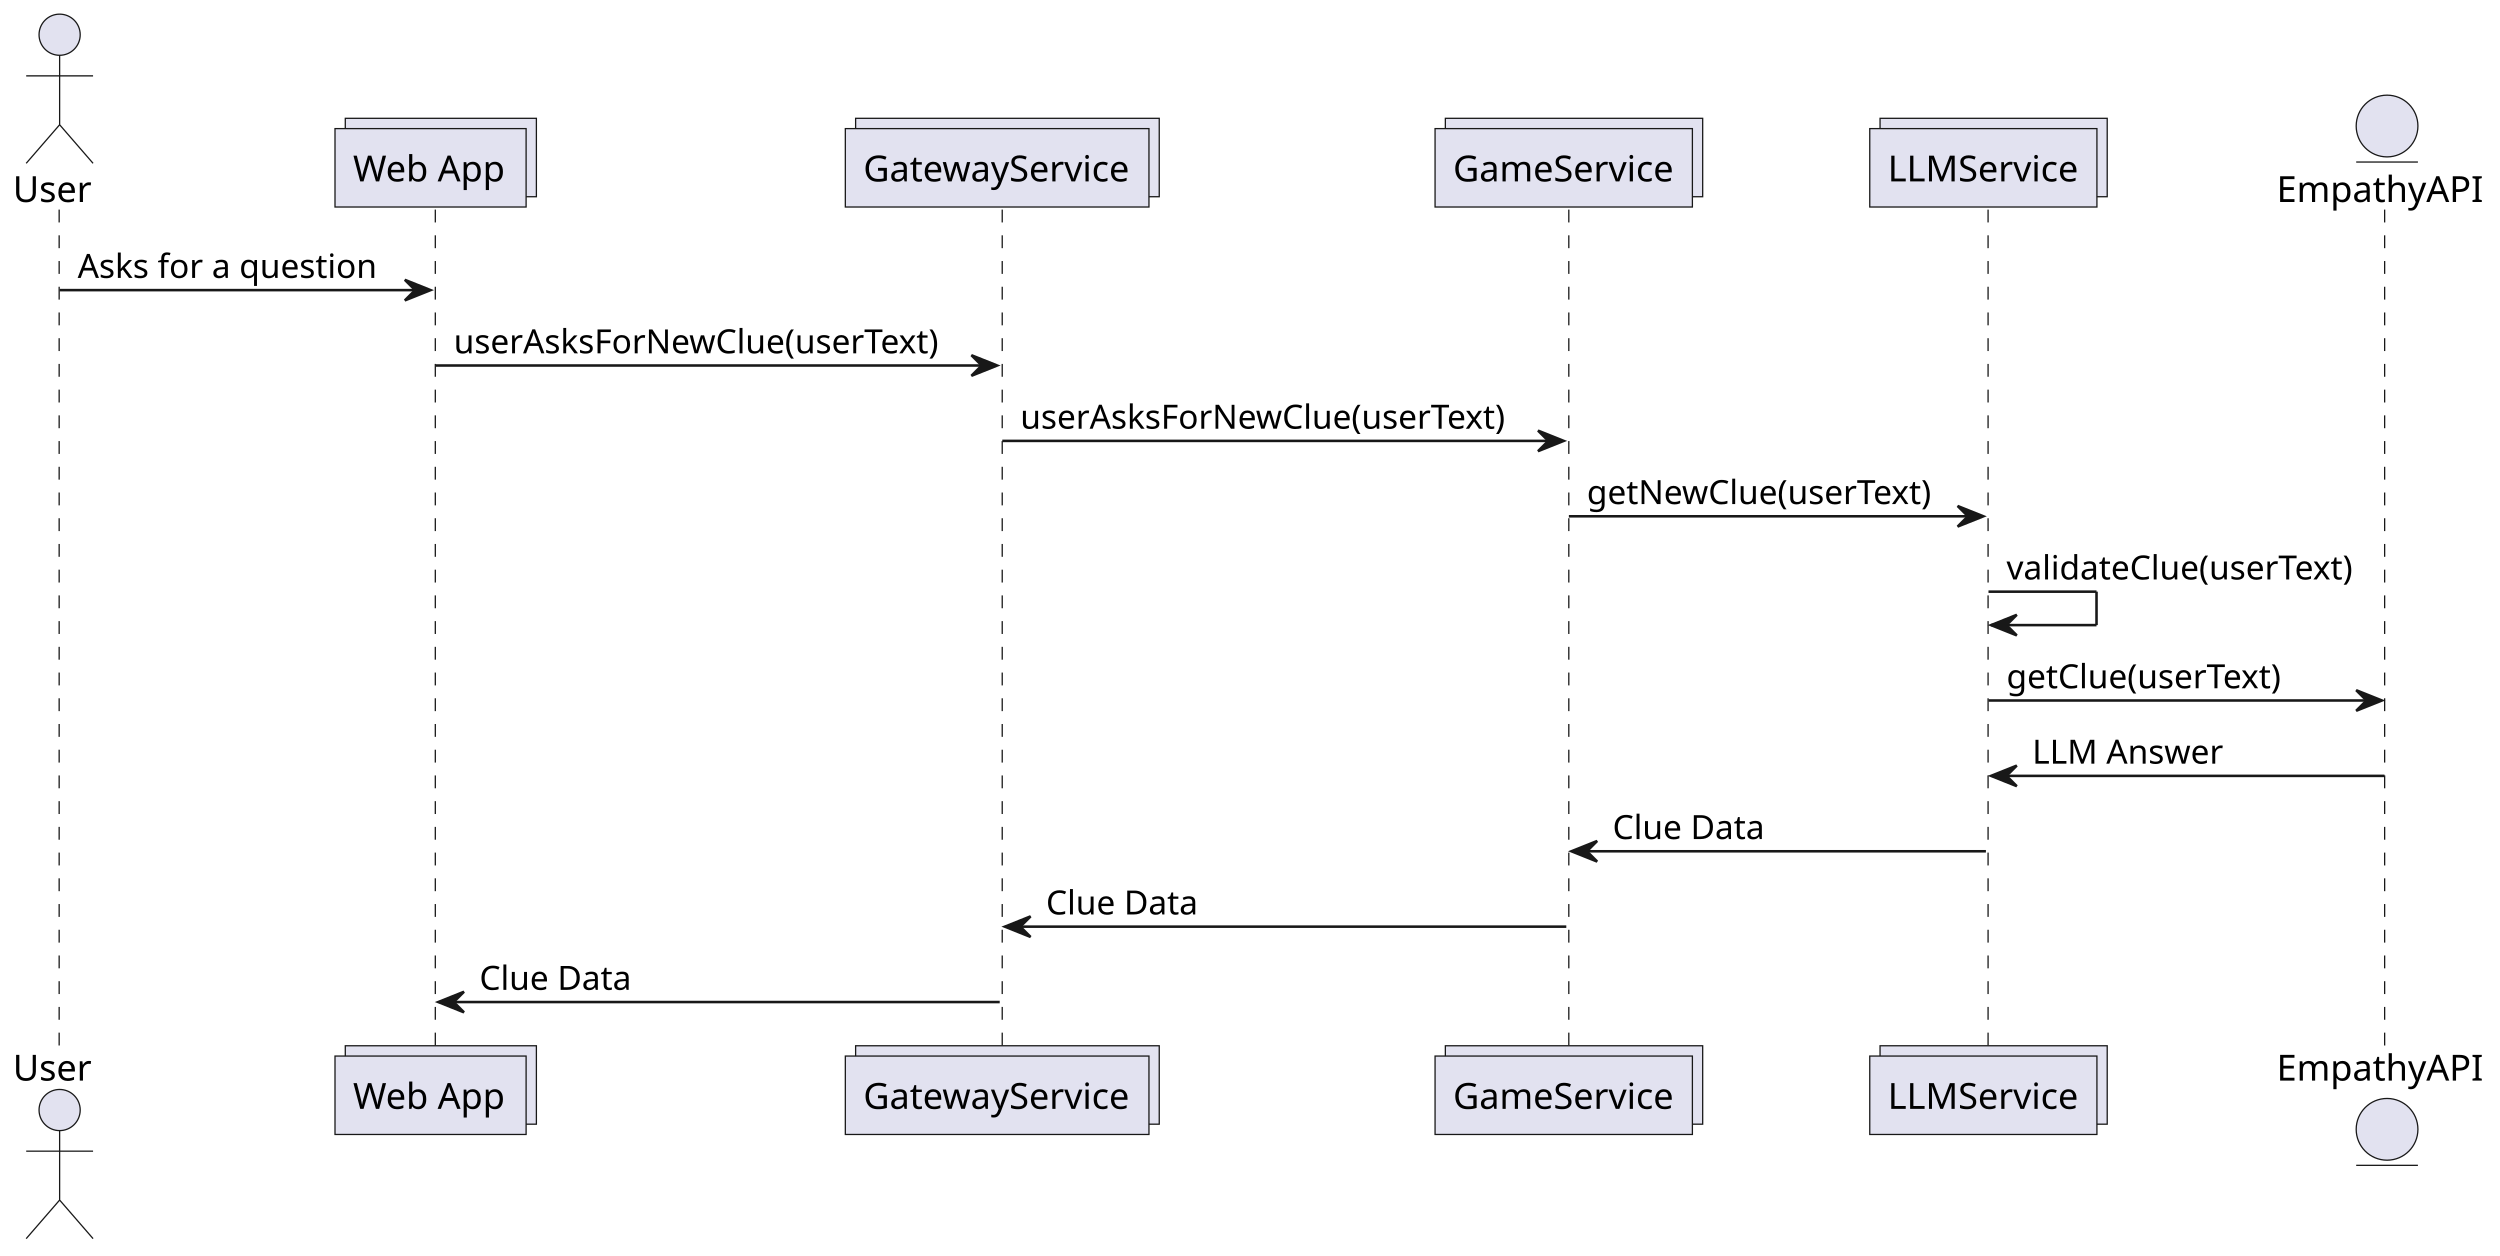
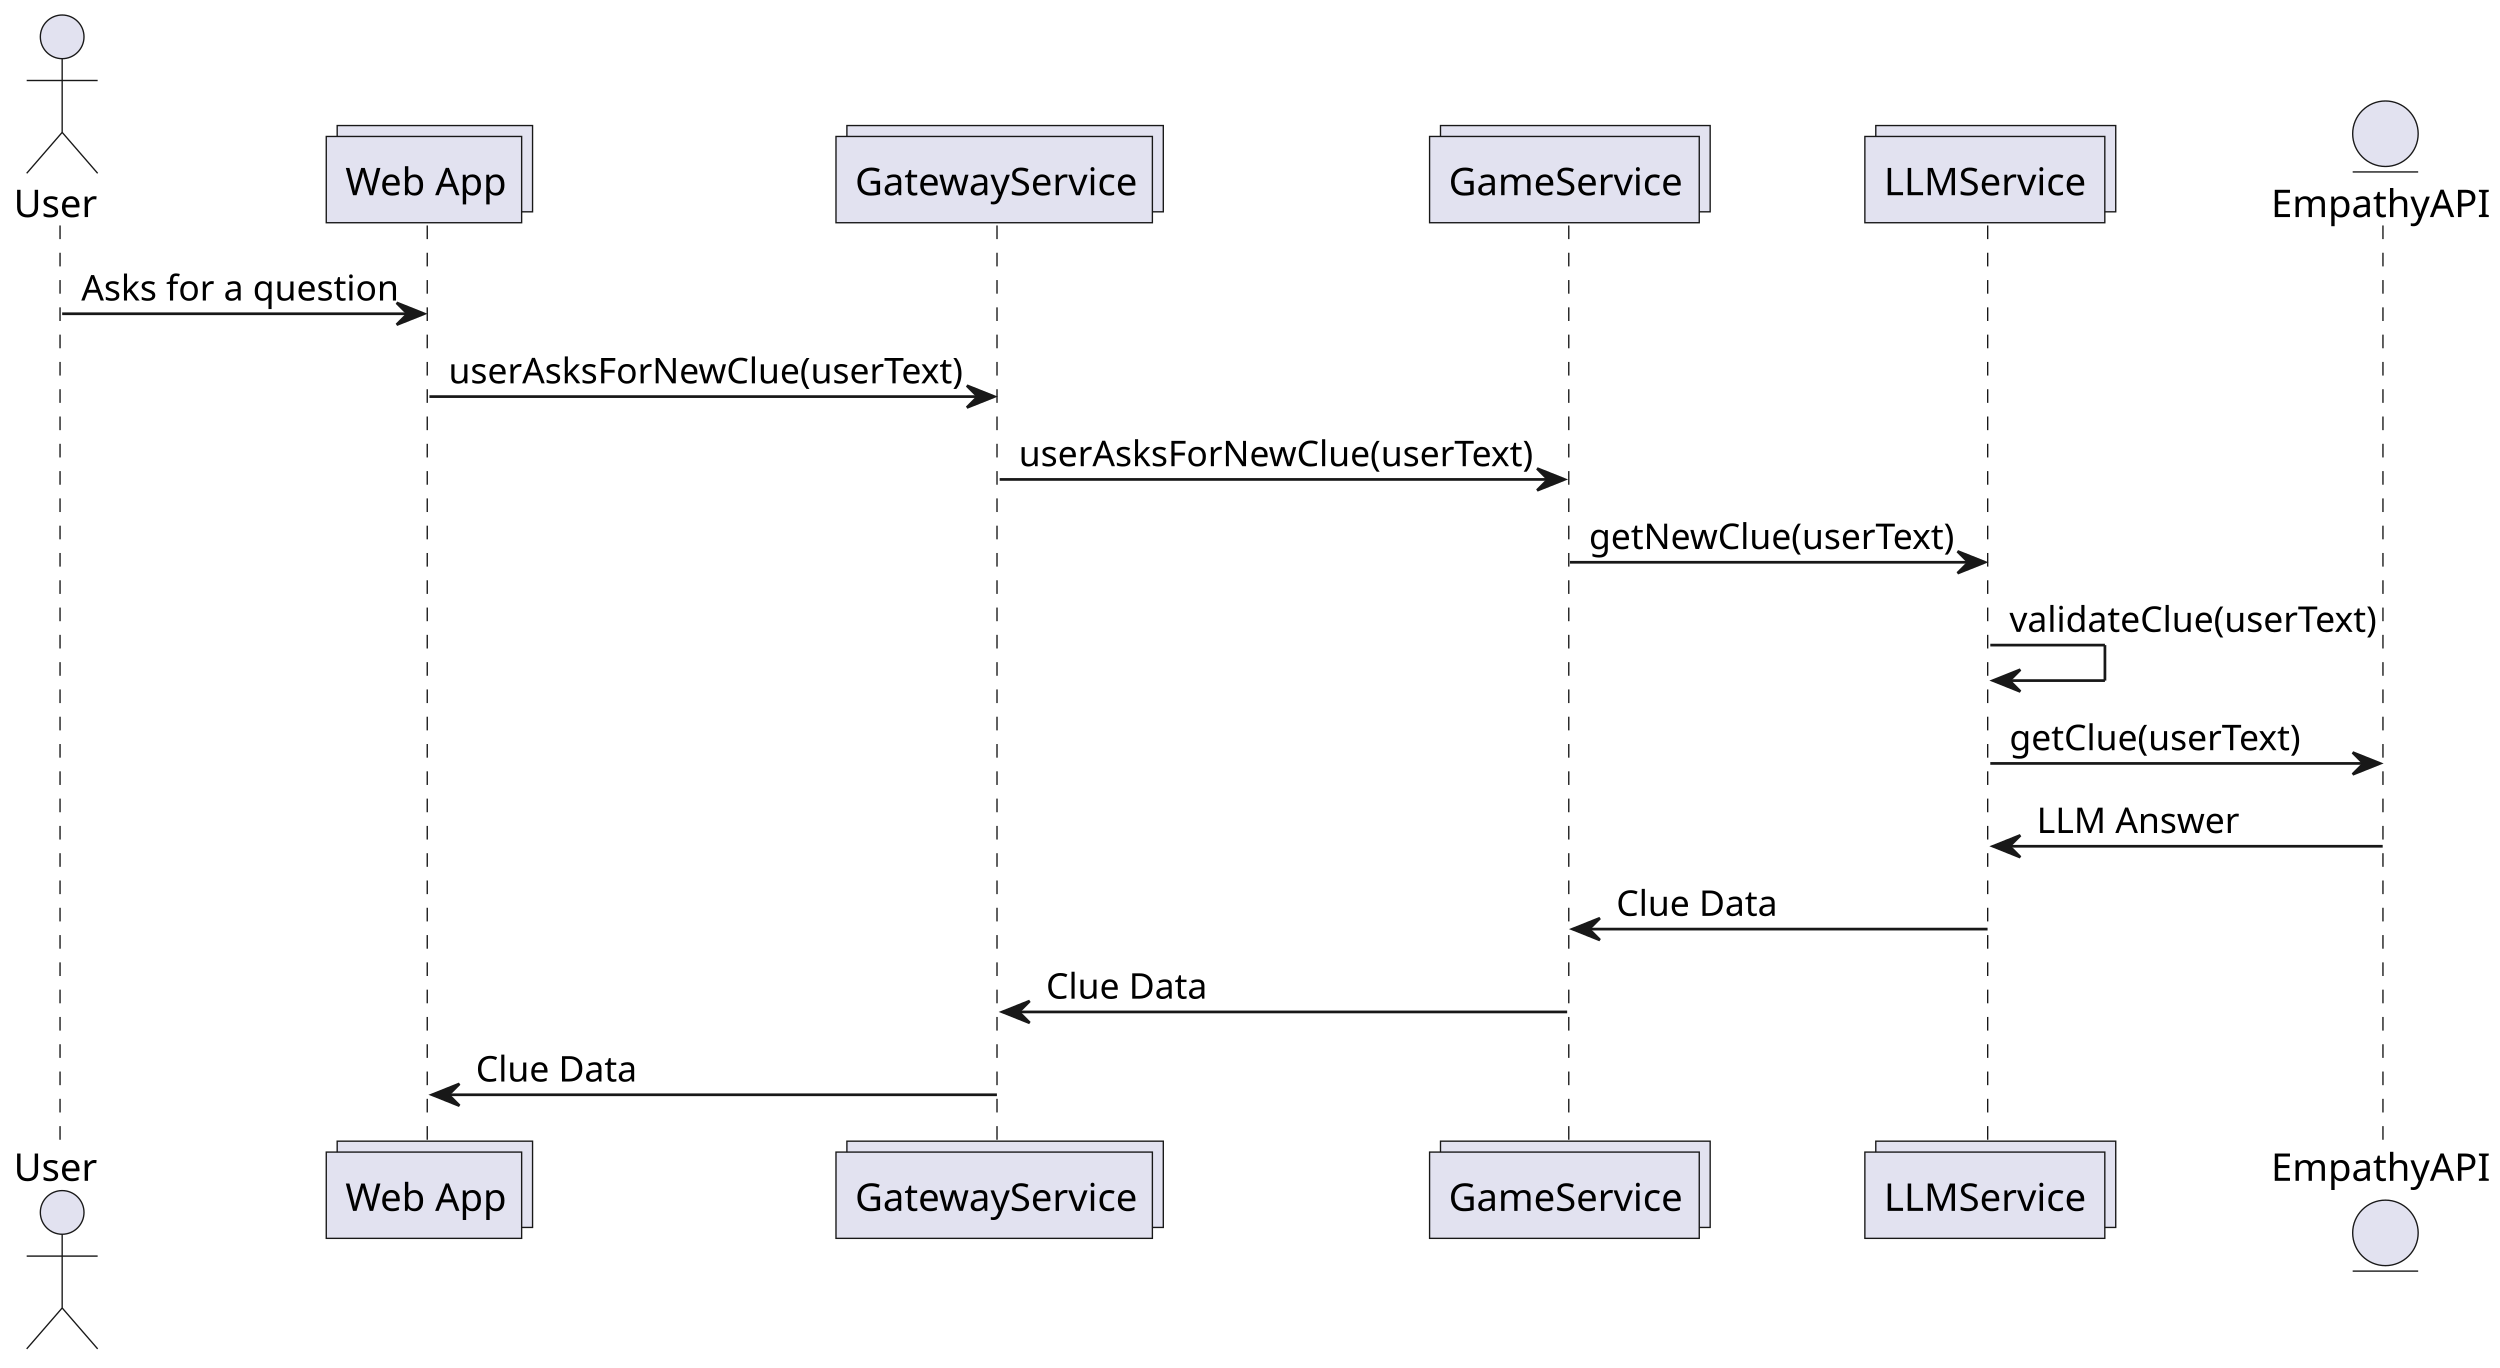
- <svg xmlns="http://www.w3.org/2000/svg" contentStyleType="text/css" height="488px" preserveAspectRatio="none" style="width:972px;height:488px;background:#FFFFFF;" version="1.1" viewBox="0 0 972 488" width="972px" zoomAndPan="magnify">
+ <svg xmlns="http://www.w3.org/2000/svg" contentStyleType="text/css" data-diagram-type="SEQUENCE" height="501px" preserveAspectRatio="none" style="width:916px;height:501px;background:#FFFFFF;" version="1.1" viewBox="0 0 916 501" width="916px" zoomAndPan="magnify">
  <defs />
  <g>
-     <line style="stroke:#181818;stroke-width:0.5;stroke-dasharray:5.0,5.0;" x1="23" x2="23" y1="81.488" y2="407.594" />
-     <line style="stroke:#181818;stroke-width:0.5;stroke-dasharray:5.0,5.0;" x1="169.25" x2="169.25" y1="81.488" y2="407.594" />
-     <line style="stroke:#181818;stroke-width:0.5;stroke-dasharray:5.0,5.0;" x1="389.664" x2="389.664" y1="81.488" y2="407.594" />
-     <line style="stroke:#181818;stroke-width:0.5;stroke-dasharray:5.0,5.0;" x1="609.952" x2="609.952" y1="81.488" y2="407.594" />
-     <line style="stroke:#181818;stroke-width:0.5;stroke-dasharray:5.0,5.0;" x1="772.964" x2="772.964" y1="81.488" y2="407.594" />
-     <line style="stroke:#181818;stroke-width:0.5;stroke-dasharray:5.0,5.0;" x1="927.151" x2="927.151" y1="81.488" y2="407.594" />
-     <text fill="#000000" font-family="sans-serif" font-size="14" lengthAdjust="spacing" textLength="30.365" x="5" y="78.535">User</text>
-     <ellipse cx="23.183" cy="13.5" fill="#E2E2F0" rx="8" ry="8" style="stroke:#181818;stroke-width:0.5;" />
-     <path d="M23.183,21.5 L23.183,48.5 M10.183,29.5 L36.183,29.5 M23.183,48.5 L10.183,63.5 M23.183,48.5 L36.183,63.5 " fill="none" style="stroke:#181818;stroke-width:0.5;" />
-     <text fill="#000000" font-family="sans-serif" font-size="14" lengthAdjust="spacing" textLength="30.365" x="5" y="420.129">User</text>
-     <ellipse cx="23.183" cy="431.582" fill="#E2E2F0" rx="8" ry="8" style="stroke:#181818;stroke-width:0.5;" />
-     <path d="M23.183,439.582 L23.183,466.582 M10.183,447.582 L36.183,447.582 M23.183,466.582 L10.183,481.582 M23.183,466.582 L36.183,481.582 " fill="none" style="stroke:#181818;stroke-width:0.5;" />
-     <rect fill="#E2E2F0" height="30.488" style="stroke:#181818;stroke-width:0.5;" width="74.3" x="134.25" y="46" />
-     <rect fill="#E2E2F0" height="30.488" style="stroke:#181818;stroke-width:0.5;" width="74.3" x="130.25" y="50" />
-     <text fill="#000000" font-family="sans-serif" font-size="14" lengthAdjust="spacing" textLength="60.3" x="137.25" y="70.535">Web App</text>
-     <rect fill="#E2E2F0" height="30.488" style="stroke:#181818;stroke-width:0.5;" width="74.3" x="134.25" y="406.594" />
-     <rect fill="#E2E2F0" height="30.488" style="stroke:#181818;stroke-width:0.5;" width="74.3" x="130.25" y="410.594" />
-     <text fill="#000000" font-family="sans-serif" font-size="14" lengthAdjust="spacing" textLength="60.3" x="137.25" y="431.129">Web App</text>
-     <rect fill="#E2E2F0" height="30.488" style="stroke:#181818;stroke-width:0.5;" width="118.05" x="332.664" y="46" />
-     <rect fill="#E2E2F0" height="30.488" style="stroke:#181818;stroke-width:0.5;" width="118.05" x="328.664" y="50" />
-     <text fill="#000000" font-family="sans-serif" font-size="14" lengthAdjust="spacing" textLength="104.05" x="335.664" y="70.535">GatewayService</text>
-     <rect fill="#E2E2F0" height="30.488" style="stroke:#181818;stroke-width:0.5;" width="118.05" x="332.664" y="406.594" />
-     <rect fill="#E2E2F0" height="30.488" style="stroke:#181818;stroke-width:0.5;" width="118.05" x="328.664" y="410.594" />
-     <text fill="#000000" font-family="sans-serif" font-size="14" lengthAdjust="spacing" textLength="104.05" x="335.664" y="431.129">GatewayService</text>
-     <rect fill="#E2E2F0" height="30.488" style="stroke:#181818;stroke-width:0.5;" width="100.051" x="561.952" y="46" />
-     <rect fill="#E2E2F0" height="30.488" style="stroke:#181818;stroke-width:0.5;" width="100.051" x="557.952" y="50" />
-     <text fill="#000000" font-family="sans-serif" font-size="14" lengthAdjust="spacing" textLength="86.051" x="564.952" y="70.535">GameService</text>
-     <rect fill="#E2E2F0" height="30.488" style="stroke:#181818;stroke-width:0.5;" width="100.051" x="561.952" y="406.594" />
-     <rect fill="#E2E2F0" height="30.488" style="stroke:#181818;stroke-width:0.5;" width="100.051" x="557.952" y="410.594" />
-     <text fill="#000000" font-family="sans-serif" font-size="14" lengthAdjust="spacing" textLength="86.051" x="564.952" y="431.129">GameService</text>
-     <rect fill="#E2E2F0" height="30.488" style="stroke:#181818;stroke-width:0.5;" width="88.32" x="730.964" y="46" />
-     <rect fill="#E2E2F0" height="30.488" style="stroke:#181818;stroke-width:0.5;" width="88.32" x="726.964" y="50" />
-     <text fill="#000000" font-family="sans-serif" font-size="14" lengthAdjust="spacing" textLength="74.32" x="733.964" y="70.535">LLMService</text>
-     <rect fill="#E2E2F0" height="30.488" style="stroke:#181818;stroke-width:0.5;" width="88.32" x="730.964" y="406.594" />
-     <rect fill="#E2E2F0" height="30.488" style="stroke:#181818;stroke-width:0.5;" width="88.32" x="726.964" y="410.594" />
-     <text fill="#000000" font-family="sans-serif" font-size="14" lengthAdjust="spacing" textLength="74.32" x="733.964" y="431.129">LLMService</text>
-     <text fill="#000000" font-family="sans-serif" font-size="14" lengthAdjust="spacing" textLength="79.871" x="885.151" y="78.535">EmpathyAPI</text>
-     <ellipse cx="928.087" cy="49" fill="#E2E2F0" rx="12" ry="12" style="stroke:#181818;stroke-width:0.5;" />
-     <line style="stroke:#181818;stroke-width:0.5;" x1="916.087" x2="940.087" y1="63" y2="63" />
-     <text fill="#000000" font-family="sans-serif" font-size="14" lengthAdjust="spacing" textLength="79.871" x="885.151" y="420.129">EmpathyAPI</text>
-     <ellipse cx="928.087" cy="439.082" fill="#E2E2F0" rx="12" ry="12" style="stroke:#181818;stroke-width:0.5;" />
-     <line style="stroke:#181818;stroke-width:0.5;" x1="916.087" x2="940.087" y1="453.082" y2="453.082" />
-     <polygon fill="#181818" points="157.4,108.799,167.4,112.799,157.4,116.799,161.4,112.799" style="stroke:#181818;stroke-width:1;" />
-     <line style="stroke:#181818;stroke-width:1;" x1="23.183" x2="163.4" y1="112.799" y2="112.799" />
-     <text fill="#000000" font-family="sans-serif" font-size="13" lengthAdjust="spacing" textLength="122.218" x="30.183" y="108.057">Asks for a question</text>
-     <polygon fill="#181818" points="377.689,138.109,387.689,142.109,377.689,146.109,381.689,142.109" style="stroke:#181818;stroke-width:1;" />
-     <line style="stroke:#181818;stroke-width:1;" x1="169.4" x2="383.689" y1="142.109" y2="142.109" />
-     <text fill="#000000" font-family="sans-serif" font-size="13" lengthAdjust="spacing" textLength="196.289" x="176.4" y="137.367">userAsksForNewClue(userText)</text>
-     <polygon fill="#181818" points="597.977,167.42,607.977,171.42,597.977,175.42,601.977,171.42" style="stroke:#181818;stroke-width:1;" />
-     <line style="stroke:#181818;stroke-width:1;" x1="389.689" x2="603.977" y1="171.42" y2="171.42" />
-     <text fill="#000000" font-family="sans-serif" font-size="13" lengthAdjust="spacing" textLength="196.289" x="396.689" y="166.678">userAsksForNewClue(userText)</text>
-     <polygon fill="#181818" points="761.125,196.731,771.125,200.731,761.125,204.731,765.125,200.731" style="stroke:#181818;stroke-width:1;" />
-     <line style="stroke:#181818;stroke-width:1;" x1="609.977" x2="767.125" y1="200.731" y2="200.731" />
-     <text fill="#000000" font-family="sans-serif" font-size="13" lengthAdjust="spacing" textLength="139.147" x="616.977" y="195.988">getNewClue(userText)</text>
-     <line style="stroke:#181818;stroke-width:1;" x1="773.125" x2="815.125" y1="230.041" y2="230.041" />
-     <line style="stroke:#181818;stroke-width:1;" x1="815.125" x2="815.125" y1="230.041" y2="243.041" />
-     <line style="stroke:#181818;stroke-width:1;" x1="774.125" x2="815.125" y1="243.041" y2="243.041" />
-     <polygon fill="#181818" points="784.125,239.041,774.125,243.041,784.125,247.041,780.125,243.041" style="stroke:#181818;stroke-width:1;" />
-     <text fill="#000000" font-family="sans-serif" font-size="13" lengthAdjust="spacing" textLength="140.962" x="780.125" y="225.299">validateClue(userText)</text>
-     <polygon fill="#181818" points="916.087,268.352,926.087,272.352,916.087,276.352,920.087,272.352" style="stroke:#181818;stroke-width:1;" />
-     <line style="stroke:#181818;stroke-width:1;" x1="773.125" x2="922.087" y1="272.352" y2="272.352" />
-     <text fill="#000000" font-family="sans-serif" font-size="13" lengthAdjust="spacing" textLength="112.284" x="780.125" y="267.609">getClue(userText)</text>
-     <polygon fill="#181818" points="784.125,297.662,774.125,301.662,784.125,305.662,780.125,301.662" style="stroke:#181818;stroke-width:1;" />
-     <line style="stroke:#181818;stroke-width:1;" x1="778.125" x2="927.087" y1="301.662" y2="301.662" />
-     <text fill="#000000" font-family="sans-serif" font-size="13" lengthAdjust="spacing" textLength="75.416" x="790.125" y="296.92">LLM Answer</text>
-     <polygon fill="#181818" points="620.977,326.973,610.977,330.973,620.977,334.973,616.977,330.973" style="stroke:#181818;stroke-width:1;" />
-     <line style="stroke:#181818;stroke-width:1;" x1="614.977" x2="772.125" y1="330.973" y2="330.973" />
-     <text fill="#000000" font-family="sans-serif" font-size="13" lengthAdjust="spacing" textLength="61.134" x="626.977" y="326.231">Clue Data</text>
-     <polygon fill="#181818" points="400.689,356.283,390.689,360.283,400.689,364.283,396.689,360.283" style="stroke:#181818;stroke-width:1;" />
-     <line style="stroke:#181818;stroke-width:1;" x1="394.689" x2="608.977" y1="360.283" y2="360.283" />
-     <text fill="#000000" font-family="sans-serif" font-size="13" lengthAdjust="spacing" textLength="61.134" x="406.689" y="355.541">Clue Data</text>
-     <polygon fill="#181818" points="180.4,385.594,170.4,389.594,180.4,393.594,176.4,389.594" style="stroke:#181818;stroke-width:1;" />
-     <line style="stroke:#181818;stroke-width:1;" x1="174.4" x2="388.689" y1="389.594" y2="389.594" />
-     <text fill="#000000" font-family="sans-serif" font-size="13" lengthAdjust="spacing" textLength="61.134" x="186.4" y="384.852">Clue Data</text>
+     <g>
+       <rect fill="#000000" fill-opacity="0" height="336.516" width="8" x="18.779" y="82.609" />
+       <line style="stroke:#181818;stroke-width:0.5;stroke-dasharray:5.0,5.0;" x1="22" x2="22" y1="82.609" y2="419.125" />
+     </g>
+     <g>
+       <rect fill="#000000" fill-opacity="0" height="336.516" width="8" x="153.336" y="82.609" />
+       <line style="stroke:#181818;stroke-width:0.5;stroke-dasharray:5.0,5.0;" x1="156.543" x2="156.543" y1="82.609" y2="419.125" />
+     </g>
+     <g>
+       <rect fill="#000000" fill-opacity="0" height="336.516" width="8" x="362.269" y="82.609" />
+       <line style="stroke:#181818;stroke-width:0.5;stroke-dasharray:5.0,5.0;" x1="365.304" x2="365.304" y1="82.609" y2="419.125" />
+     </g>
+     <g>
+       <rect fill="#000000" fill-opacity="0" height="336.516" width="8" x="571.202" y="82.609" />
+       <line style="stroke:#181818;stroke-width:0.5;stroke-dasharray:5.0,5.0;" x1="574.798" x2="574.798" y1="82.609" y2="419.125" />
+     </g>
+     <g>
+       <rect fill="#000000" fill-opacity="0" height="336.516" width="8" x="725.246" y="82.609" />
+       <line style="stroke:#181818;stroke-width:0.5;stroke-dasharray:5.0,5.0;" x1="728.288" x2="728.288" y1="82.609" y2="419.125" />
+     </g>
+     <g>
+       <rect fill="#000000" fill-opacity="0" height="336.516" width="8" x="870.02" y="82.609" />
+       <line style="stroke:#181818;stroke-width:0.5;stroke-dasharray:5.0,5.0;" x1="873.114" x2="873.114" y1="82.609" y2="419.125" />
+     </g>
+     <g class="participant participant-head" data-participant="User">
+       <text fill="#000000" font-family="sans-serif" font-size="14" lengthAdjust="spacing" textLength="29.559" x="5" y="79.533">User</text>
+       <ellipse cx="22.779" cy="13.5" fill="#E2E2F0" rx="8" ry="8" style="stroke:#181818;stroke-width:0.5;" />
+       <path d="M22.779,21.5 L22.779,48.5 M9.779,29.5 L35.779,29.5 M22.779,48.5 L9.779,63.5 M22.779,48.5 L35.779,63.5" fill="none" style="stroke:#181818;stroke-width:0.5;" />
+     </g>
+     <g class="participant participant-tail" data-participant="User">
+       <text fill="#000000" font-family="sans-serif" font-size="14" lengthAdjust="spacing" textLength="29.559" x="5" y="432.658">User</text>
+       <ellipse cx="22.779" cy="444.234" fill="#E2E2F0" rx="8" ry="8" style="stroke:#181818;stroke-width:0.5;" />
+       <path d="M22.779,452.234 L22.779,479.234 M9.779,460.234 L35.779,460.234 M22.779,479.234 L9.779,494.234 M22.779,479.234 L35.779,494.234" fill="none" style="stroke:#181818;stroke-width:0.5;" />
+     </g>
+     <g class="participant participant-head" data-participant="WA">
+       <rect fill="#E2E2F0" height="31.609" style="stroke:#181818;stroke-width:0.5;" width="71.586" x="123.543" y="46" />
+       <rect fill="#E2E2F0" height="31.609" style="stroke:#181818;stroke-width:0.5;" width="71.586" x="119.543" y="50" />
+       <text fill="#000000" font-family="sans-serif" font-size="14" lengthAdjust="spacing" textLength="57.586" x="126.543" y="71.533">Web App</text>
+     </g>
+     <g class="participant participant-tail" data-participant="WA">
+       <rect fill="#E2E2F0" height="31.609" style="stroke:#181818;stroke-width:0.5;" width="71.586" x="123.543" y="418.125" />
+       <rect fill="#E2E2F0" height="31.609" style="stroke:#181818;stroke-width:0.5;" width="71.586" x="119.543" y="422.125" />
+       <text fill="#000000" font-family="sans-serif" font-size="14" lengthAdjust="spacing" textLength="57.586" x="126.543" y="443.658">Web App</text>
+     </g>
+     <g class="participant participant-head" data-participant="GW">
+       <rect fill="#E2E2F0" height="31.609" style="stroke:#181818;stroke-width:0.5;" width="115.931" x="310.304" y="46" />
+       <rect fill="#E2E2F0" height="31.609" style="stroke:#181818;stroke-width:0.5;" width="115.931" x="306.304" y="50" />
+       <text fill="#000000" font-family="sans-serif" font-size="14" lengthAdjust="spacing" textLength="101.931" x="313.304" y="71.533">GatewayService</text>
+     </g>
+     <g class="participant participant-tail" data-participant="GW">
+       <rect fill="#E2E2F0" height="31.609" style="stroke:#181818;stroke-width:0.5;" width="115.931" x="310.304" y="418.125" />
+       <rect fill="#E2E2F0" height="31.609" style="stroke:#181818;stroke-width:0.5;" width="115.931" x="306.304" y="422.125" />
+       <text fill="#000000" font-family="sans-serif" font-size="14" lengthAdjust="spacing" textLength="101.931" x="313.304" y="443.658">GatewayService</text>
+     </g>
+     <g class="participant participant-head" data-participant="QU">
+       <rect fill="#E2E2F0" height="31.609" style="stroke:#181818;stroke-width:0.5;" width="98.807" x="527.798" y="46" />
+       <rect fill="#E2E2F0" height="31.609" style="stroke:#181818;stroke-width:0.5;" width="98.807" x="523.798" y="50" />
+       <text fill="#000000" font-family="sans-serif" font-size="14" lengthAdjust="spacing" textLength="84.807" x="530.798" y="71.533">GameService</text>
+     </g>
+     <g class="participant participant-tail" data-participant="QU">
+       <rect fill="#E2E2F0" height="31.609" style="stroke:#181818;stroke-width:0.5;" width="98.807" x="527.798" y="418.125" />
+       <rect fill="#E2E2F0" height="31.609" style="stroke:#181818;stroke-width:0.5;" width="98.807" x="523.798" y="422.125" />
+       <text fill="#000000" font-family="sans-serif" font-size="14" lengthAdjust="spacing" textLength="84.807" x="530.798" y="443.658">GameService</text>
+     </g>
+     <g class="participant participant-head" data-participant="LLMS">
+       <rect fill="#E2E2F0" height="31.609" style="stroke:#181818;stroke-width:0.5;" width="87.917" x="687.288" y="46" />
+       <rect fill="#E2E2F0" height="31.609" style="stroke:#181818;stroke-width:0.5;" width="87.917" x="683.288" y="50" />
+       <text fill="#000000" font-family="sans-serif" font-size="14" lengthAdjust="spacing" textLength="73.917" x="690.288" y="71.533">LLMService</text>
+     </g>
+     <g class="participant participant-tail" data-participant="LLMS">
+       <rect fill="#E2E2F0" height="31.609" style="stroke:#181818;stroke-width:0.5;" width="87.917" x="687.288" y="418.125" />
+       <rect fill="#E2E2F0" height="31.609" style="stroke:#181818;stroke-width:0.5;" width="87.917" x="683.288" y="422.125" />
+       <text fill="#000000" font-family="sans-serif" font-size="14" lengthAdjust="spacing" textLength="73.917" x="690.288" y="443.658">LLMService</text>
+     </g>
+     <g class="participant participant-head" data-participant="LLM">
+       <text fill="#000000" font-family="sans-serif" font-size="14" lengthAdjust="spacing" textLength="77.814" x="832.114" y="79.533">EmpathyAPI</text>
+       <ellipse cx="874.02" cy="49" fill="#E2E2F0" rx="12" ry="12" style="stroke:#181818;stroke-width:0.5;" />
+       <line style="stroke:#181818;stroke-width:0.5;" x1="862.02" x2="886.02" y1="63" y2="63" />
+     </g>
+     <g class="participant participant-tail" data-participant="LLM">
+       <text fill="#000000" font-family="sans-serif" font-size="14" lengthAdjust="spacing" textLength="77.814" x="832.114" y="432.658">EmpathyAPI</text>
+       <ellipse cx="874.02" cy="451.734" fill="#E2E2F0" rx="12" ry="12" style="stroke:#181818;stroke-width:0.5;" />
+       <line style="stroke:#181818;stroke-width:0.5;" x1="862.02" x2="886.02" y1="465.734" y2="465.734" />
+     </g>
+     <g class="message" data-participant-1="User" data-participant-2="WA">
+       <polygon fill="#181818" points="145.336,110.961,155.336,114.961,145.336,118.961,149.336,114.961" style="stroke:#181818;stroke-width:1;" />
+       <line style="stroke:#181818;stroke-width:1;" x1="22.779" x2="151.336" y1="114.961" y2="114.961" />
+       <text fill="#000000" font-family="sans-serif" font-size="13" lengthAdjust="spacing" textLength="110.557" x="29.779" y="110.105">Asks for a question</text>
+     </g>
+     <g class="message" data-participant-1="WA" data-participant-2="GW">
+       <polygon fill="#181818" points="354.269,141.312,364.269,145.312,354.269,149.312,358.269,145.312" style="stroke:#181818;stroke-width:1;" />
+       <line style="stroke:#181818;stroke-width:1;" x1="157.336" x2="360.269" y1="145.312" y2="145.312" />
+       <text fill="#000000" font-family="sans-serif" font-size="13" lengthAdjust="spacing" textLength="184.933" x="164.336" y="140.456">userAsksForNewClue(userText)</text>
+     </g>
+     <g class="message" data-participant-1="GW" data-participant-2="QU">
+       <polygon fill="#181818" points="563.202,171.664,573.202,175.664,563.202,179.664,567.202,175.664" style="stroke:#181818;stroke-width:1;" />
+       <line style="stroke:#181818;stroke-width:1;" x1="366.269" x2="569.202" y1="175.664" y2="175.664" />
+       <text fill="#000000" font-family="sans-serif" font-size="13" lengthAdjust="spacing" textLength="184.933" x="373.269" y="170.808">userAsksForNewClue(userText)</text>
+     </g>
+     <g class="message" data-participant-1="QU" data-participant-2="LLMS">
+       <polygon fill="#181818" points="717.246,202.016,727.246,206.016,717.246,210.016,721.246,206.016" style="stroke:#181818;stroke-width:1;" />
+       <line style="stroke:#181818;stroke-width:1;" x1="575.202" x2="723.246" y1="206.016" y2="206.016" />
+       <text fill="#000000" font-family="sans-serif" font-size="13" lengthAdjust="spacing" textLength="130.044" x="582.202" y="201.159">getNewClue(userText)</text>
+     </g>
+     <g class="message" data-participant-1="LLMS" data-participant-2="LLMS">
+       <line style="stroke:#181818;stroke-width:1;" x1="729.246" x2="771.246" y1="236.367" y2="236.367" />
+       <line style="stroke:#181818;stroke-width:1;" x1="771.246" x2="771.246" y1="236.367" y2="249.367" />
+       <line style="stroke:#181818;stroke-width:1;" x1="730.246" x2="771.246" y1="249.367" y2="249.367" />
+       <polygon fill="#181818" points="740.246,245.367,730.246,249.367,740.246,253.367,736.246,249.367" style="stroke:#181818;stroke-width:1;" />
+       <text fill="#000000" font-family="sans-serif" font-size="13" lengthAdjust="spacing" textLength="130.774" x="736.246" y="231.511">validateClue(userText)</text>
+     </g>
+     <g class="message" data-participant-1="LLMS" data-participant-2="LLM">
+       <polygon fill="#181818" points="862.02,275.719,872.02,279.719,862.02,283.719,866.02,279.719" style="stroke:#181818;stroke-width:1;" />
+       <line style="stroke:#181818;stroke-width:1;" x1="729.246" x2="868.02" y1="279.719" y2="279.719" />
+       <text fill="#000000" font-family="sans-serif" font-size="13" lengthAdjust="spacing" textLength="104.038" x="736.246" y="274.862">getClue(userText)</text>
+     </g>
+     <g class="message" data-participant-1="LLM" data-participant-2="LLMS">
+       <polygon fill="#181818" points="740.246,306.07,730.246,310.07,740.246,314.07,736.246,310.07" style="stroke:#181818;stroke-width:1;" />
+       <line style="stroke:#181818;stroke-width:1;" x1="734.246" x2="873.02" y1="310.07" y2="310.07" />
+       <text fill="#000000" font-family="sans-serif" font-size="13" lengthAdjust="spacing" textLength="72.249" x="746.246" y="305.214">LLM Answer</text>
+     </g>
+     <g class="message" data-participant-1="LLMS" data-participant-2="QU">
+       <polygon fill="#181818" points="586.202,336.422,576.202,340.422,586.202,344.422,582.202,340.422" style="stroke:#181818;stroke-width:1;" />
+       <line style="stroke:#181818;stroke-width:1;" x1="580.202" x2="728.246" y1="340.422" y2="340.422" />
+       <text fill="#000000" font-family="sans-serif" font-size="13" lengthAdjust="spacing" textLength="57.808" x="592.202" y="335.565">Clue Data</text>
+     </g>
+     <g class="message" data-participant-1="QU" data-participant-2="GW">
+       <polygon fill="#181818" points="377.269,366.773,367.269,370.773,377.269,374.773,373.269,370.773" style="stroke:#181818;stroke-width:1;" />
+       <line style="stroke:#181818;stroke-width:1;" x1="371.269" x2="574.202" y1="370.773" y2="370.773" />
+       <text fill="#000000" font-family="sans-serif" font-size="13" lengthAdjust="spacing" textLength="57.808" x="383.269" y="365.917">Clue Data</text>
+     </g>
+     <g class="message" data-participant-1="GW" data-participant-2="WA">
+       <polygon fill="#181818" points="168.336,397.125,158.336,401.125,168.336,405.125,164.336,401.125" style="stroke:#181818;stroke-width:1;" />
+       <line style="stroke:#181818;stroke-width:1;" x1="162.336" x2="365.269" y1="401.125" y2="401.125" />
+       <text fill="#000000" font-family="sans-serif" font-size="13" lengthAdjust="spacing" textLength="57.808" x="174.336" y="396.269">Clue Data</text>
+     </g>
  </g>
</svg>
